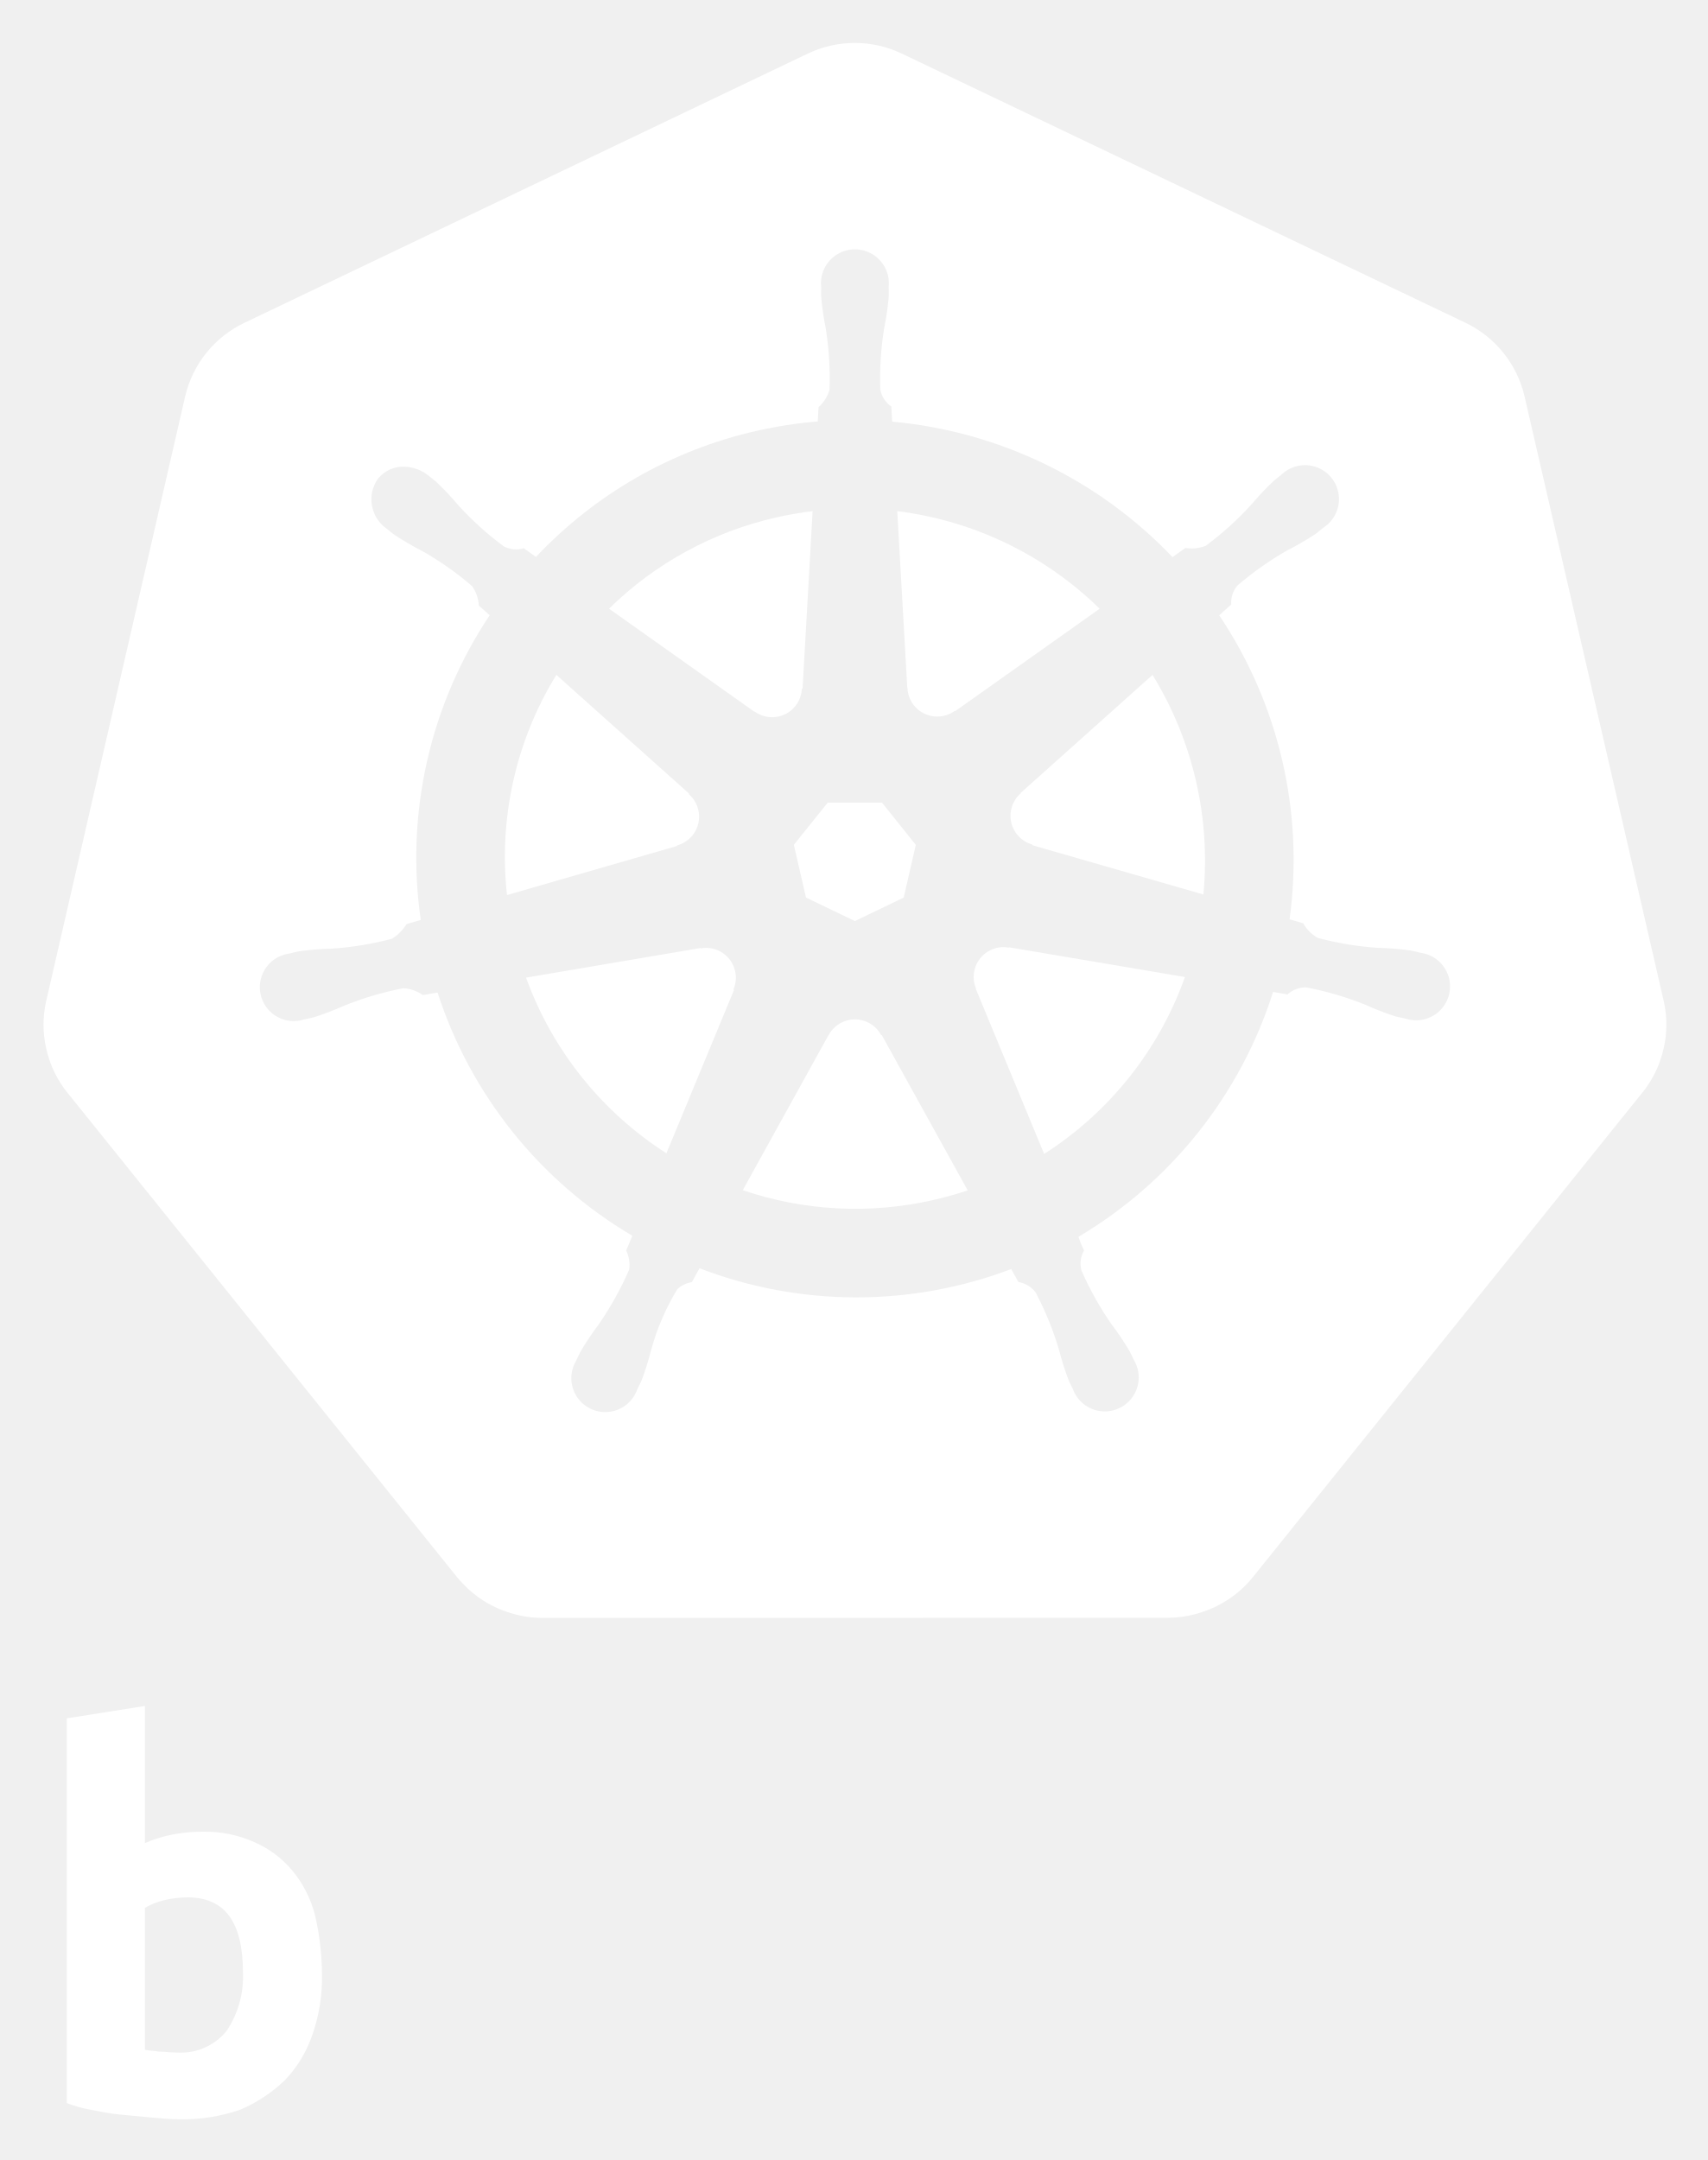
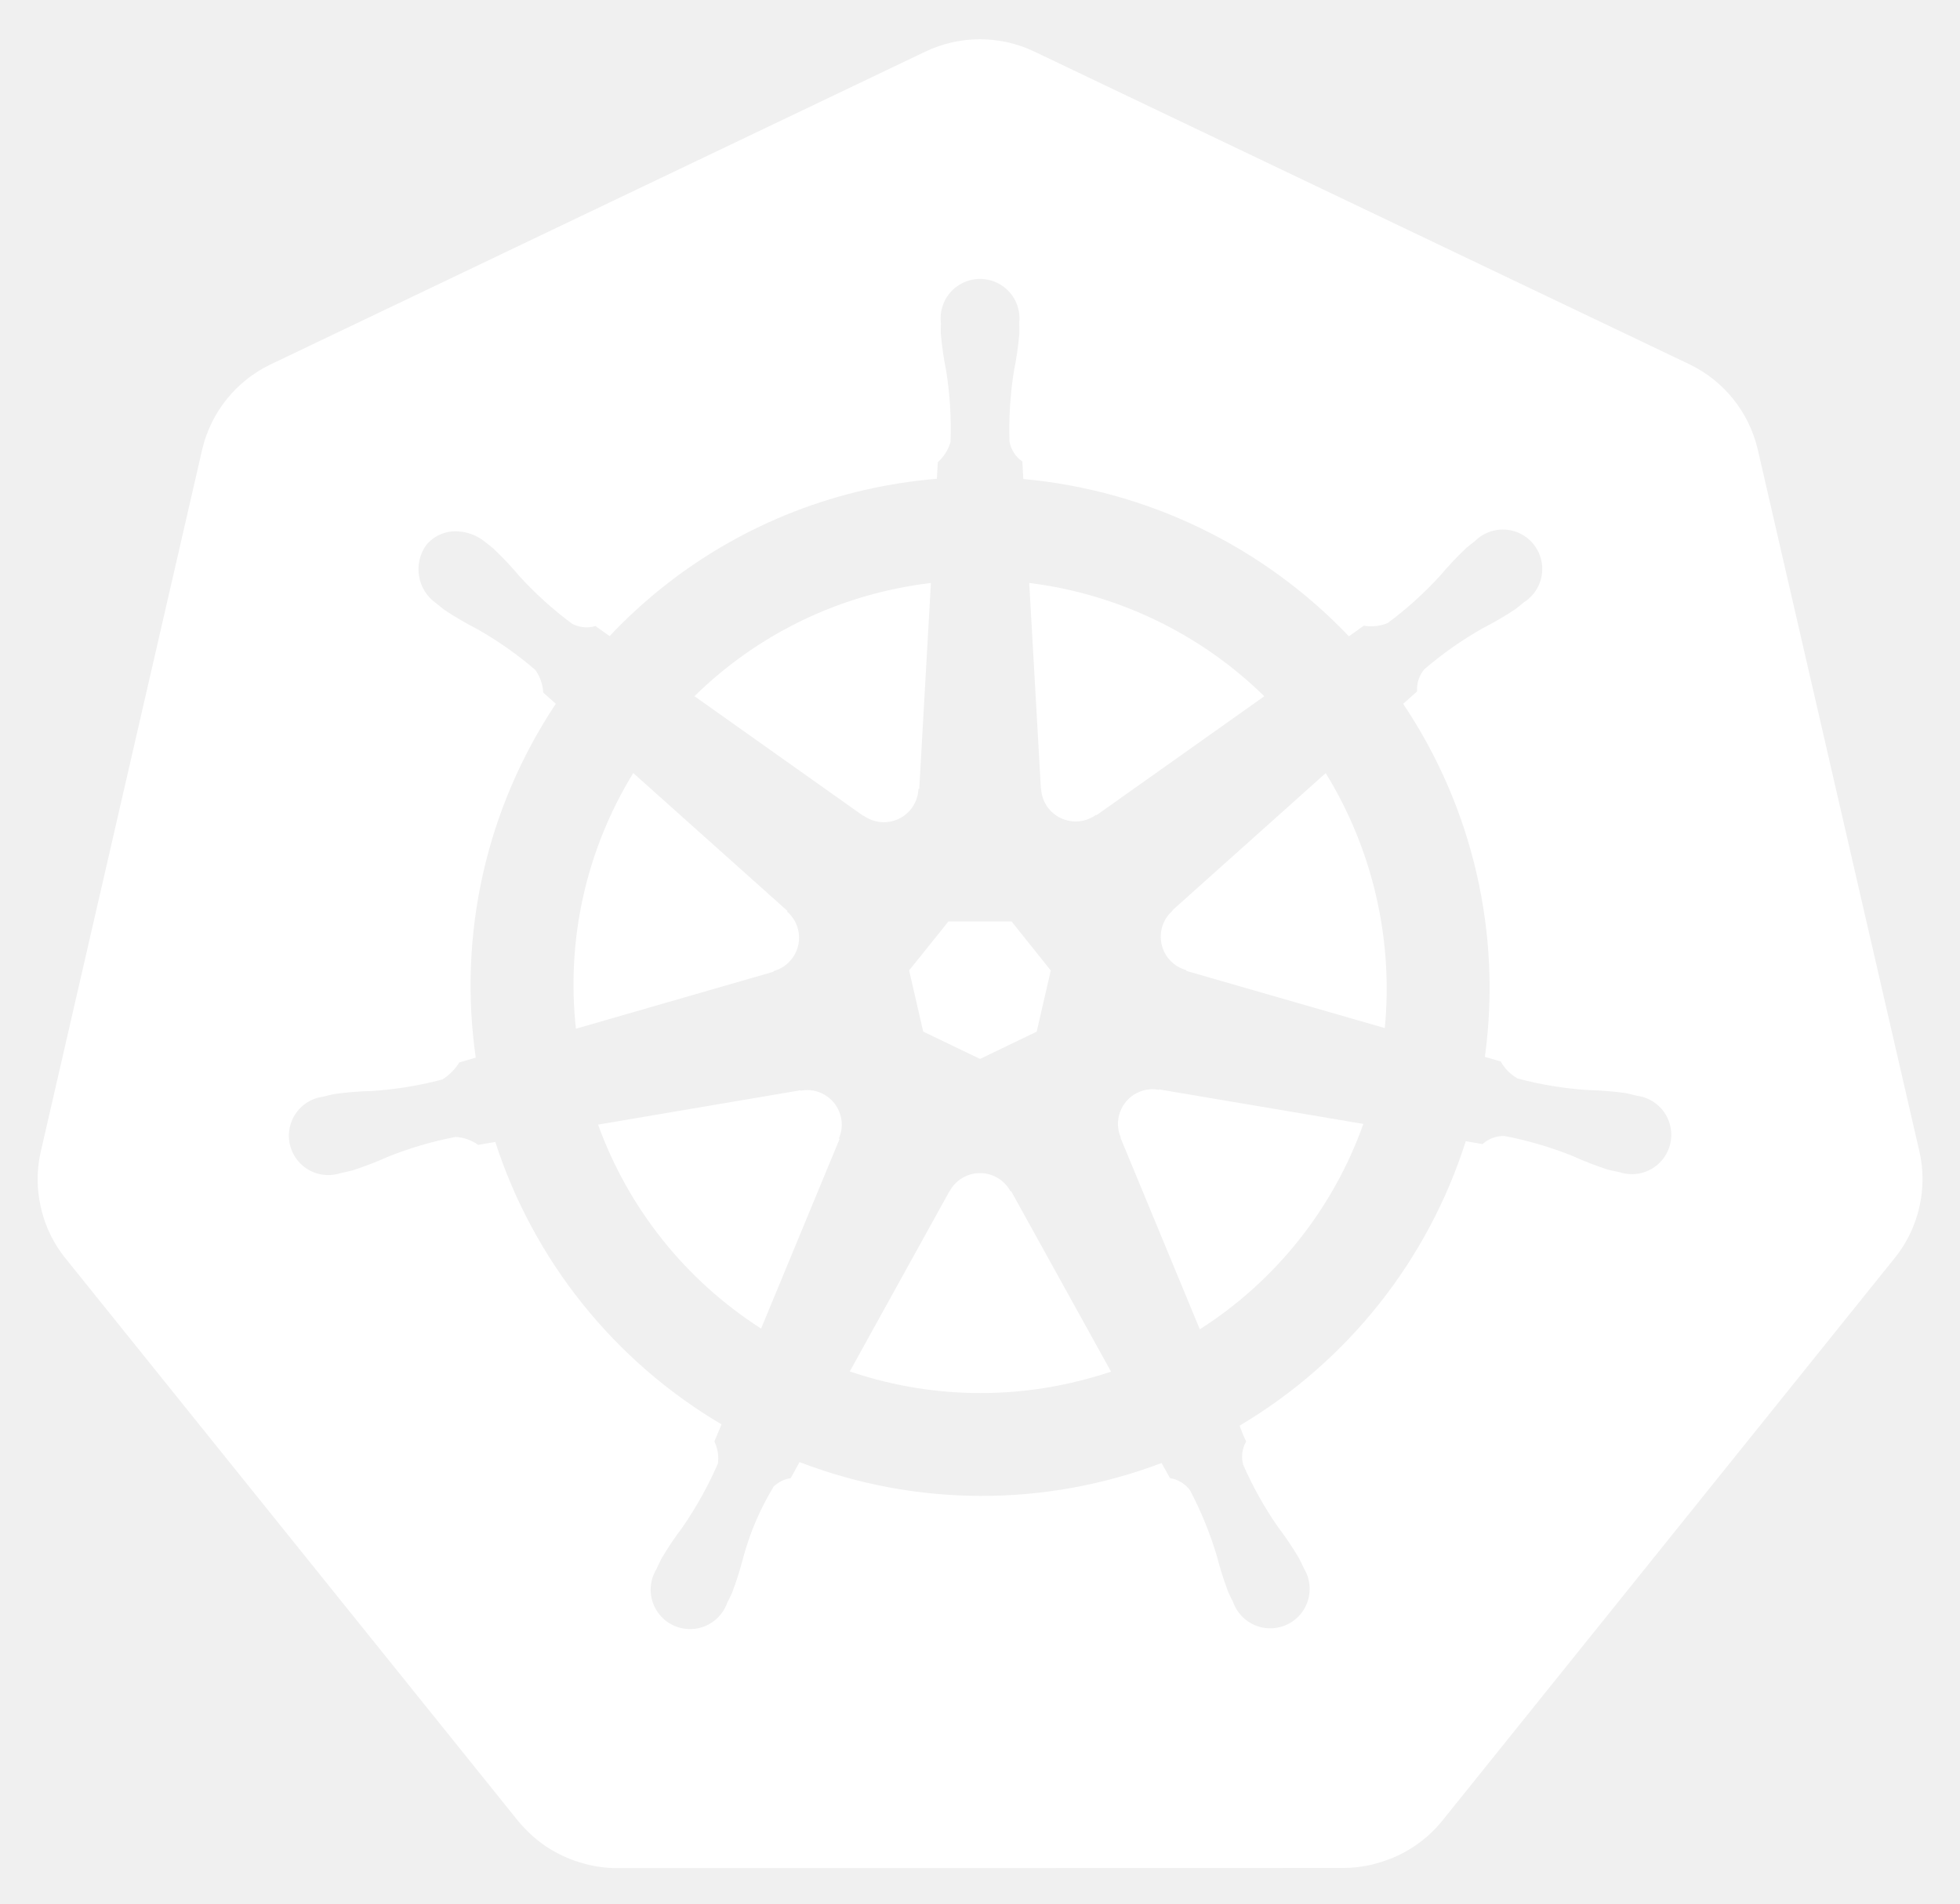
- <svg xmlns="http://www.w3.org/2000/svg" role="img" viewBox="8.31 8.06 213.38 269.88">
+ <svg xmlns="http://www.w3.org/2000/svg" role="img" viewBox="9.70 9.20 210.86 204.86">
  <defs>
    <style>.cls-1{fill:#fff}</style>
  </defs>
-   <g id="its-pronounced">
-     <g id="kyoob-cuttle">
-       <path id="bbbbbbb" d="M38.67 254.526c0-6.305-2.262-9.398-6.902-9.398a12.706 12.706 0 00-2.974.356 8.99 8.99 0 00-2.379.952v17.727c.475.119 1.07.119 1.784.238.714 0 1.546.12 2.38.12a7.366 7.366 0 006.068-2.738 12.2 12.2 0 002.022-7.257m9.874.238a21.543 21.543 0 01-1.19 7.496 15.313 15.313 0 01-3.45 5.71 18.297 18.297 0 01-5.591 3.688 21.774 21.774 0 01-7.615 1.19c-1.189 0-2.379-.12-3.688-.238s-2.497-.238-3.806-.358c-1.19-.118-2.38-.356-3.57-.595a15.037 15.037 0 01-2.974-.832v-48.066l9.756-1.546v17.132a16.617 16.617 0 013.45-1.07 19.691 19.691 0 013.807-.357 15.074 15.074 0 016.424 1.308 12.884 12.884 0 014.76 3.57 14.348 14.348 0 012.855 5.71 33.785 33.785 0 01.832 7.257" class="cls-1" />
-     </g>
-   </g>
  <path d="M134.358 126.466a3.59 3.59 0 00-.855-.065 3.685 3.685 0 00-1.425.37 3.725 3.725 0 00-1.803 4.825l-.026.037 8.528 20.603a43.53 43.53 0 0017.595-22.102l-21.976-3.714zm-34.194 2.92a3.72 3.72 0 00-3.568-2.894 3.656 3.656 0 00-.733.065l-.037-.045-21.785 3.698a43.695 43.695 0 0017.54 21.946l8.442-20.399-.066-.08a3.683 3.683 0 00.207-2.291zm18.245 8a3.718 3.718 0 00-6.557.008h-.018l-10.713 19.372a43.637 43.637 0 0023.815 1.225q2.197-.5 4.292-1.199l-10.738-19.407zm33.914-45l-16.483 14.753.009.047a3.725 3.725 0 001.46 6.395l.02.089 21.35 6.15a44.278 44.278 0 00-6.356-27.432zM121.7 94.038a3.725 3.725 0 005.913 2.84l.065.028 18.036-12.789a43.85 43.85 0 00-25.287-12.19l1.253 22.105zm-19.1 2.922a3.72 3.72 0 005.904-2.85l.092-.044 1.253-22.139a44.682 44.682 0 00-4.501.775 43.467 43.467 0 00-20.937 11.409l18.154 12.869zm-9.678 16.728a3.72 3.72 0 001.462-6.396l.018-.087-16.574-14.825a43.454 43.454 0 00-6.168 27.511l21.245-6.13zm16.098 6.512l6.114 2.94 6.096-2.933 1.514-6.582-4.219-5.276h-6.79l-4.231 5.268z" class="cls-1" />
  <path d="M216.208 133.167l-17.422-75.675a13.602 13.602 0 00-7.293-9.073l-70.521-33.67a13.589 13.589 0 00-11.705 0l-70.507 33.688a13.598 13.598 0 00-7.295 9.072l-17.394 75.673a13.315 13.315 0 00-.004 5.81 13.506 13.506 0 00.491 1.718 13.1 13.1 0 001.343 2.726c.239.365.491.72.765 1.064l48.804 60.678c.213.264.448.505.681.75a13.423 13.423 0 002.574 2.133 13.924 13.924 0 003.857 1.677 13.298 13.298 0 003.43.473h.759l77.504-.018a12.993 12.993 0 001.41-.083 13.469 13.469 0 001.989-.378 13.872 13.872 0 001.381-.442c.353-.135.705-.27 1.045-.433a13.941 13.941 0 001.479-.822 13.303 13.303 0 003.237-2.865l1.488-1.85 47.299-58.84a13.185 13.185 0 002.108-3.785 13.67 13.67 0 00.5-1.724 13.282 13.282 0 00-.004-5.809zm-73.147 29.432a14.516 14.516 0 00.703 1.703 3.314 3.314 0 00-.327 2.49 39.372 39.372 0 003.742 6.7 35.06 35.06 0 012.263 3.364c.17.315.392.803.553 1.136a4.24 4.24 0 11-7.63 3.607c-.161-.33-.385-.77-.522-1.082a35.275 35.275 0 01-1.225-3.868 39.305 39.305 0 00-2.896-7.097 3.335 3.335 0 00-2.154-1.307c-.135-.233-.635-1.149-.903-1.623a54.617 54.617 0 01-38.948-.1l-.955 1.731a3.429 3.429 0 00-1.819.886 29.517 29.517 0 00-3.268 7.582 34.899 34.899 0 01-1.218 3.868c-.135.31-.361.744-.522 1.073v.009l-.007.008a4.238 4.238 0 11-7.619-3.616c.159-.335.372-.82.54-1.135a35.177 35.177 0 012.262-3.373 41.228 41.228 0 003.82-6.866 4.188 4.188 0 00-.376-2.387l.768-1.84a54.922 54.922 0 01-24.338-30.387l-1.839.313a4.68 4.68 0 00-2.428-.855 39.524 39.524 0 00-7.356 2.165 35.589 35.589 0 01-3.787 1.45c-.305.084-.745.168-1.093.244-.028.01-.052.022-.08.029a.605.605 0 01-.065.006 4.236 4.236 0 11-1.874-8.224l.061-.015.037-.01c.353-.083.805-.2 1.127-.262a35.27 35.27 0 014.05-.326 39.388 39.388 0 007.564-1.242 5.835 5.835 0 001.814-1.83l1.767-.516a54.613 54.613 0 018.613-38.073l-1.353-1.206a4.688 4.688 0 00-.848-2.436 39.366 39.366 0 00-6.277-4.41 35.25 35.25 0 01-3.499-2.046c-.256-.191-.596-.478-.874-.704l-.063-.044a4.473 4.473 0 01-1.038-6.222 4.066 4.066 0 013.363-1.488 5.03 5.03 0 012.942 1.11c.287.225.68.526.935.745a35.253 35.253 0 012.78 2.95 39.383 39.383 0 005.69 5.142 3.333 3.333 0 002.507.243q.754.55 1.522 1.082a54.289 54.289 0 0127.577-15.754 55.052 55.052 0 017.63-1.173l.1-1.784a4.6 4.6 0 001.37-2.184 39.476 39.476 0 00-.47-7.654 35.466 35.466 0 01-.576-4.014c-.011-.307.006-.731.01-1.081 0-.04-.01-.079-.01-.118a4.242 4.242 0 118.441-.004c0 .37.022.861.009 1.2a35.109 35.109 0 01-.579 4.013 39.533 39.533 0 00-.478 7.656 3.344 3.344 0 001.379 2.11c.015.305.065 1.323.102 1.884a55.309 55.309 0 0135.032 16.927l1.606-1.147a4.69 4.69 0 002.56-.278 39.532 39.532 0 005.69-5.148 35.004 35.004 0 012.787-2.95c.259-.222.65-.52.936-.746a4.242 4.242 0 115.258 6.598c-.283.229-.657.548-.929.75a35.095 35.095 0 01-3.507 2.046 39.495 39.495 0 00-6.277 4.41 3.337 3.337 0 00-.792 2.39c-.235.216-1.06.947-1.497 1.343a54.837 54.837 0 018.792 37.983l1.704.496a4.745 4.745 0 001.82 1.831 39.464 39.464 0 007.568 1.245 35.64 35.64 0 014.046.324c.355.065.868.207 1.23.29a4.236 4.236 0 11-1.878 8.223l-.061-.008c-.028-.007-.054-.022-.083-.029-.348-.076-.785-.152-1.09-.232a35.141 35.141 0 01-3.785-1.462 39.477 39.477 0 00-7.363-2.165 3.337 3.337 0 00-2.362.877q-.9-.171-1.804-.316a54.92 54.92 0 01-24.328 30.605z" class="cls-1" />
</svg>
